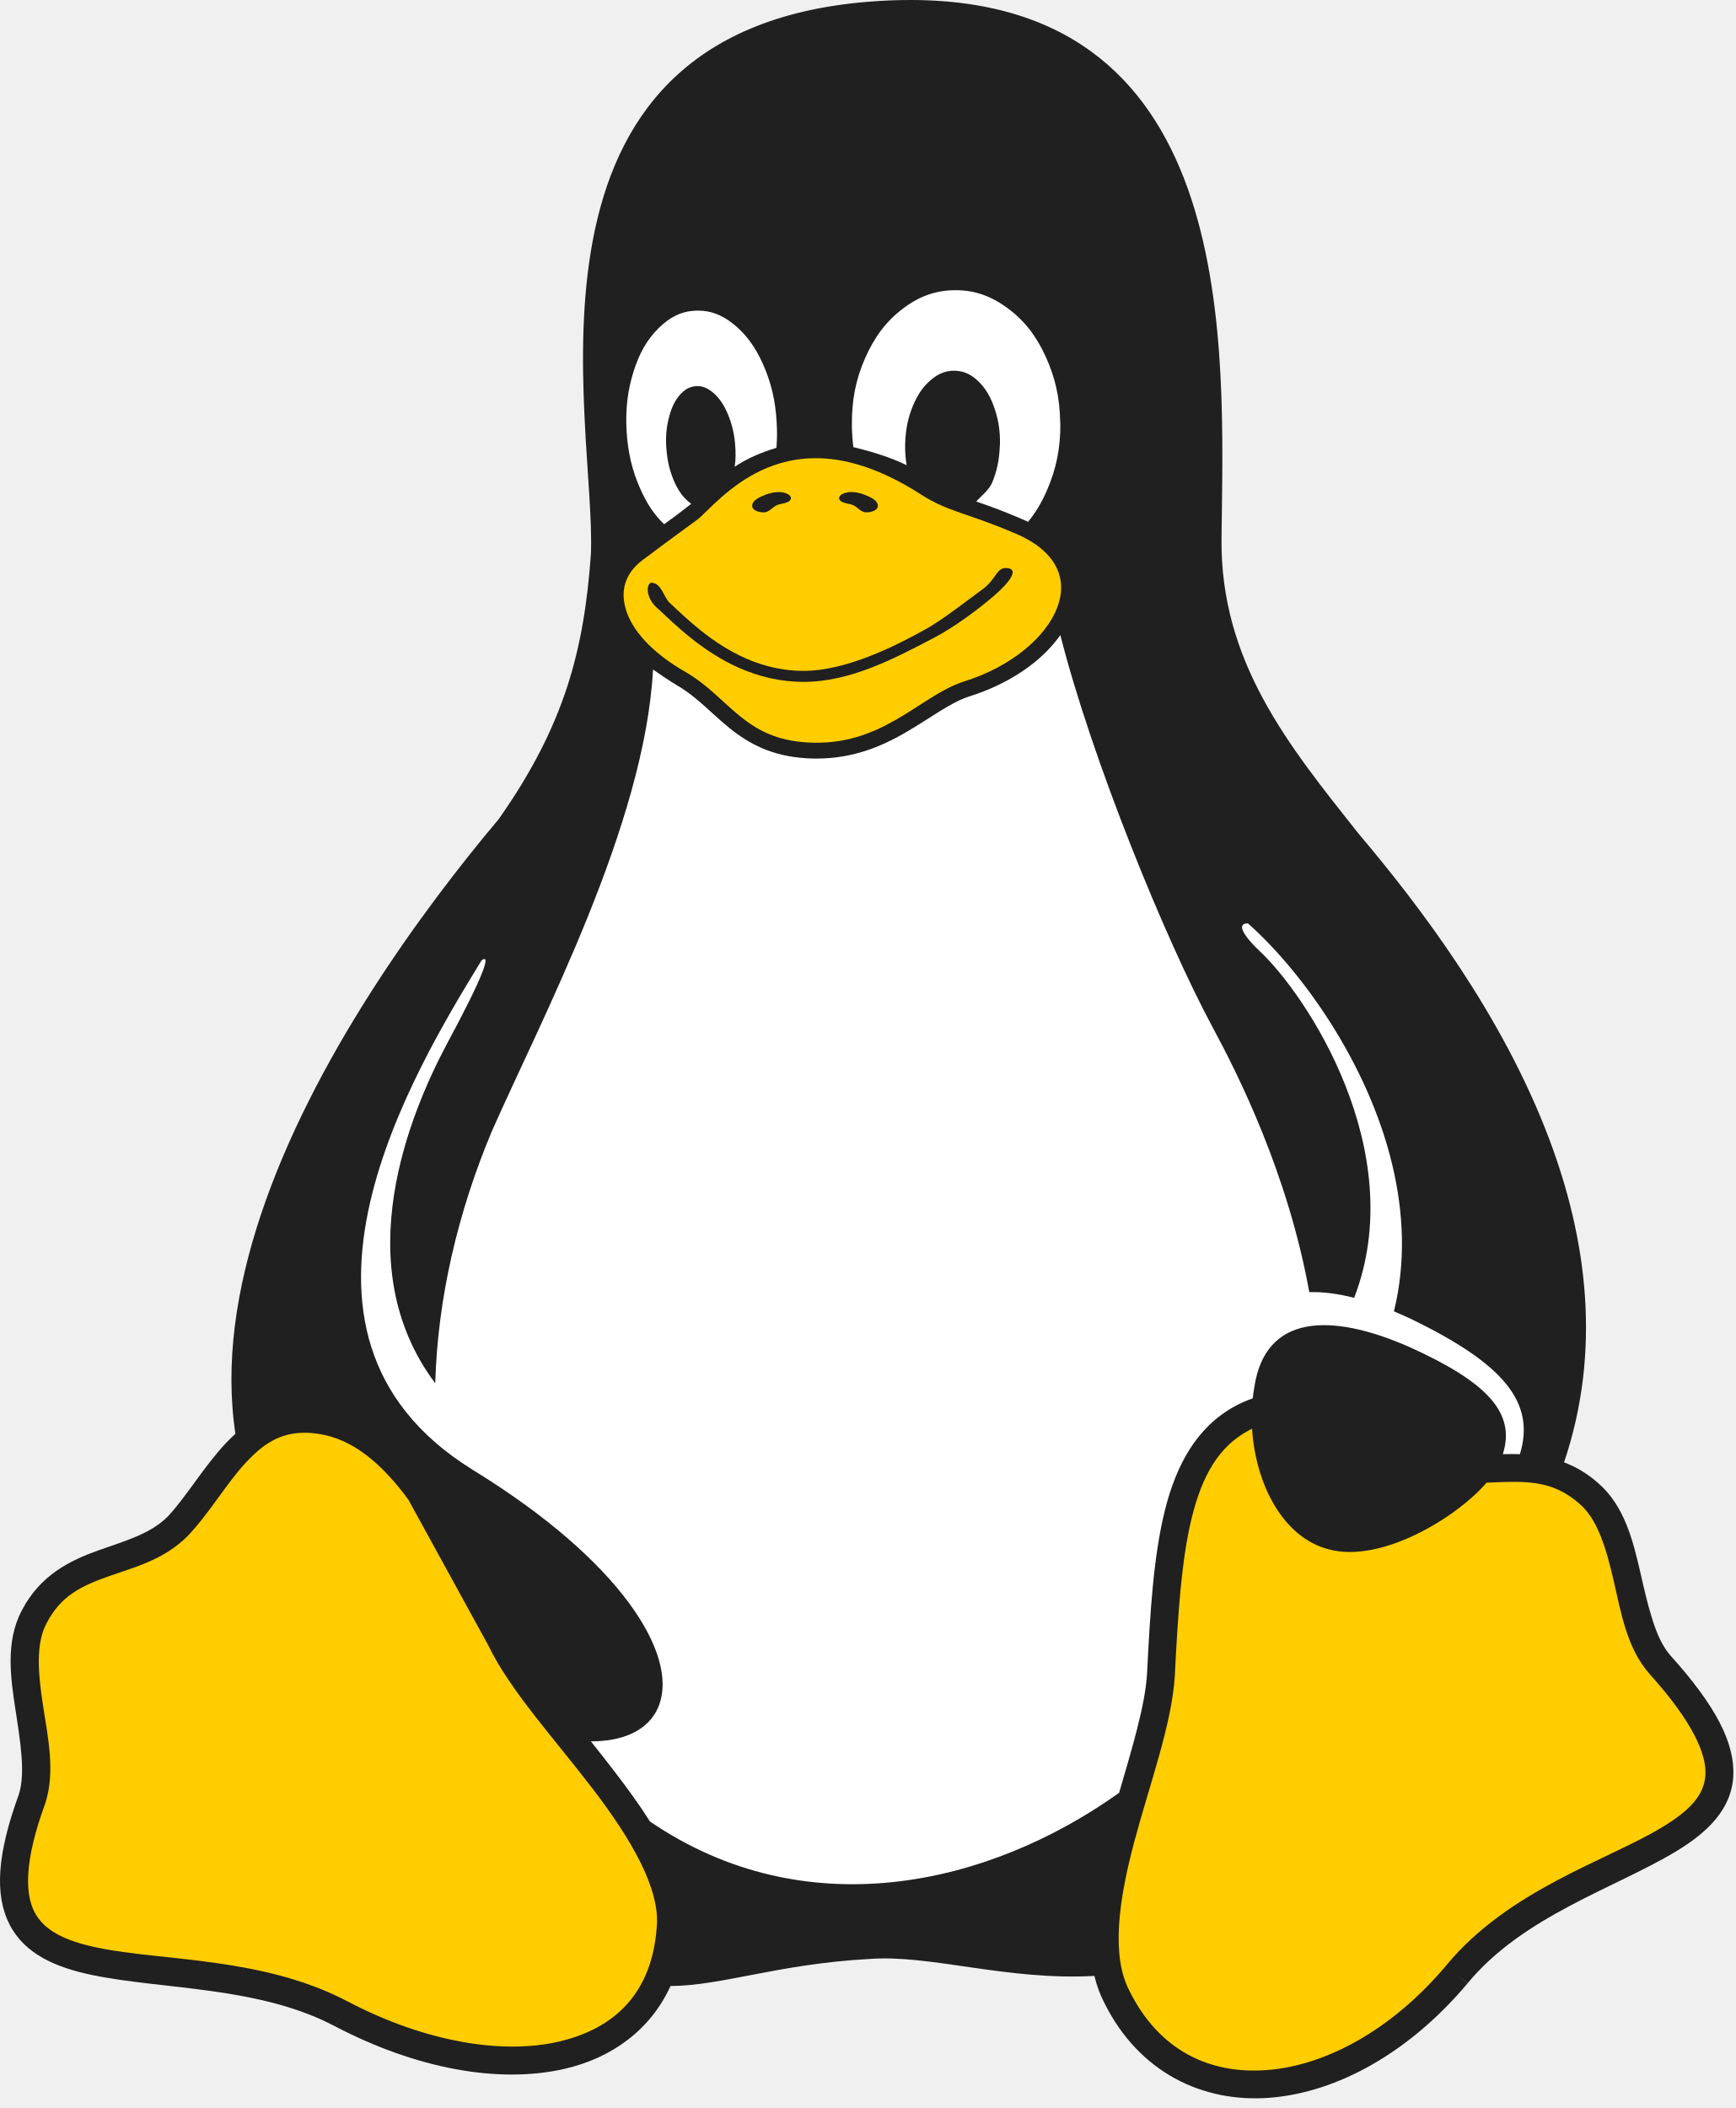
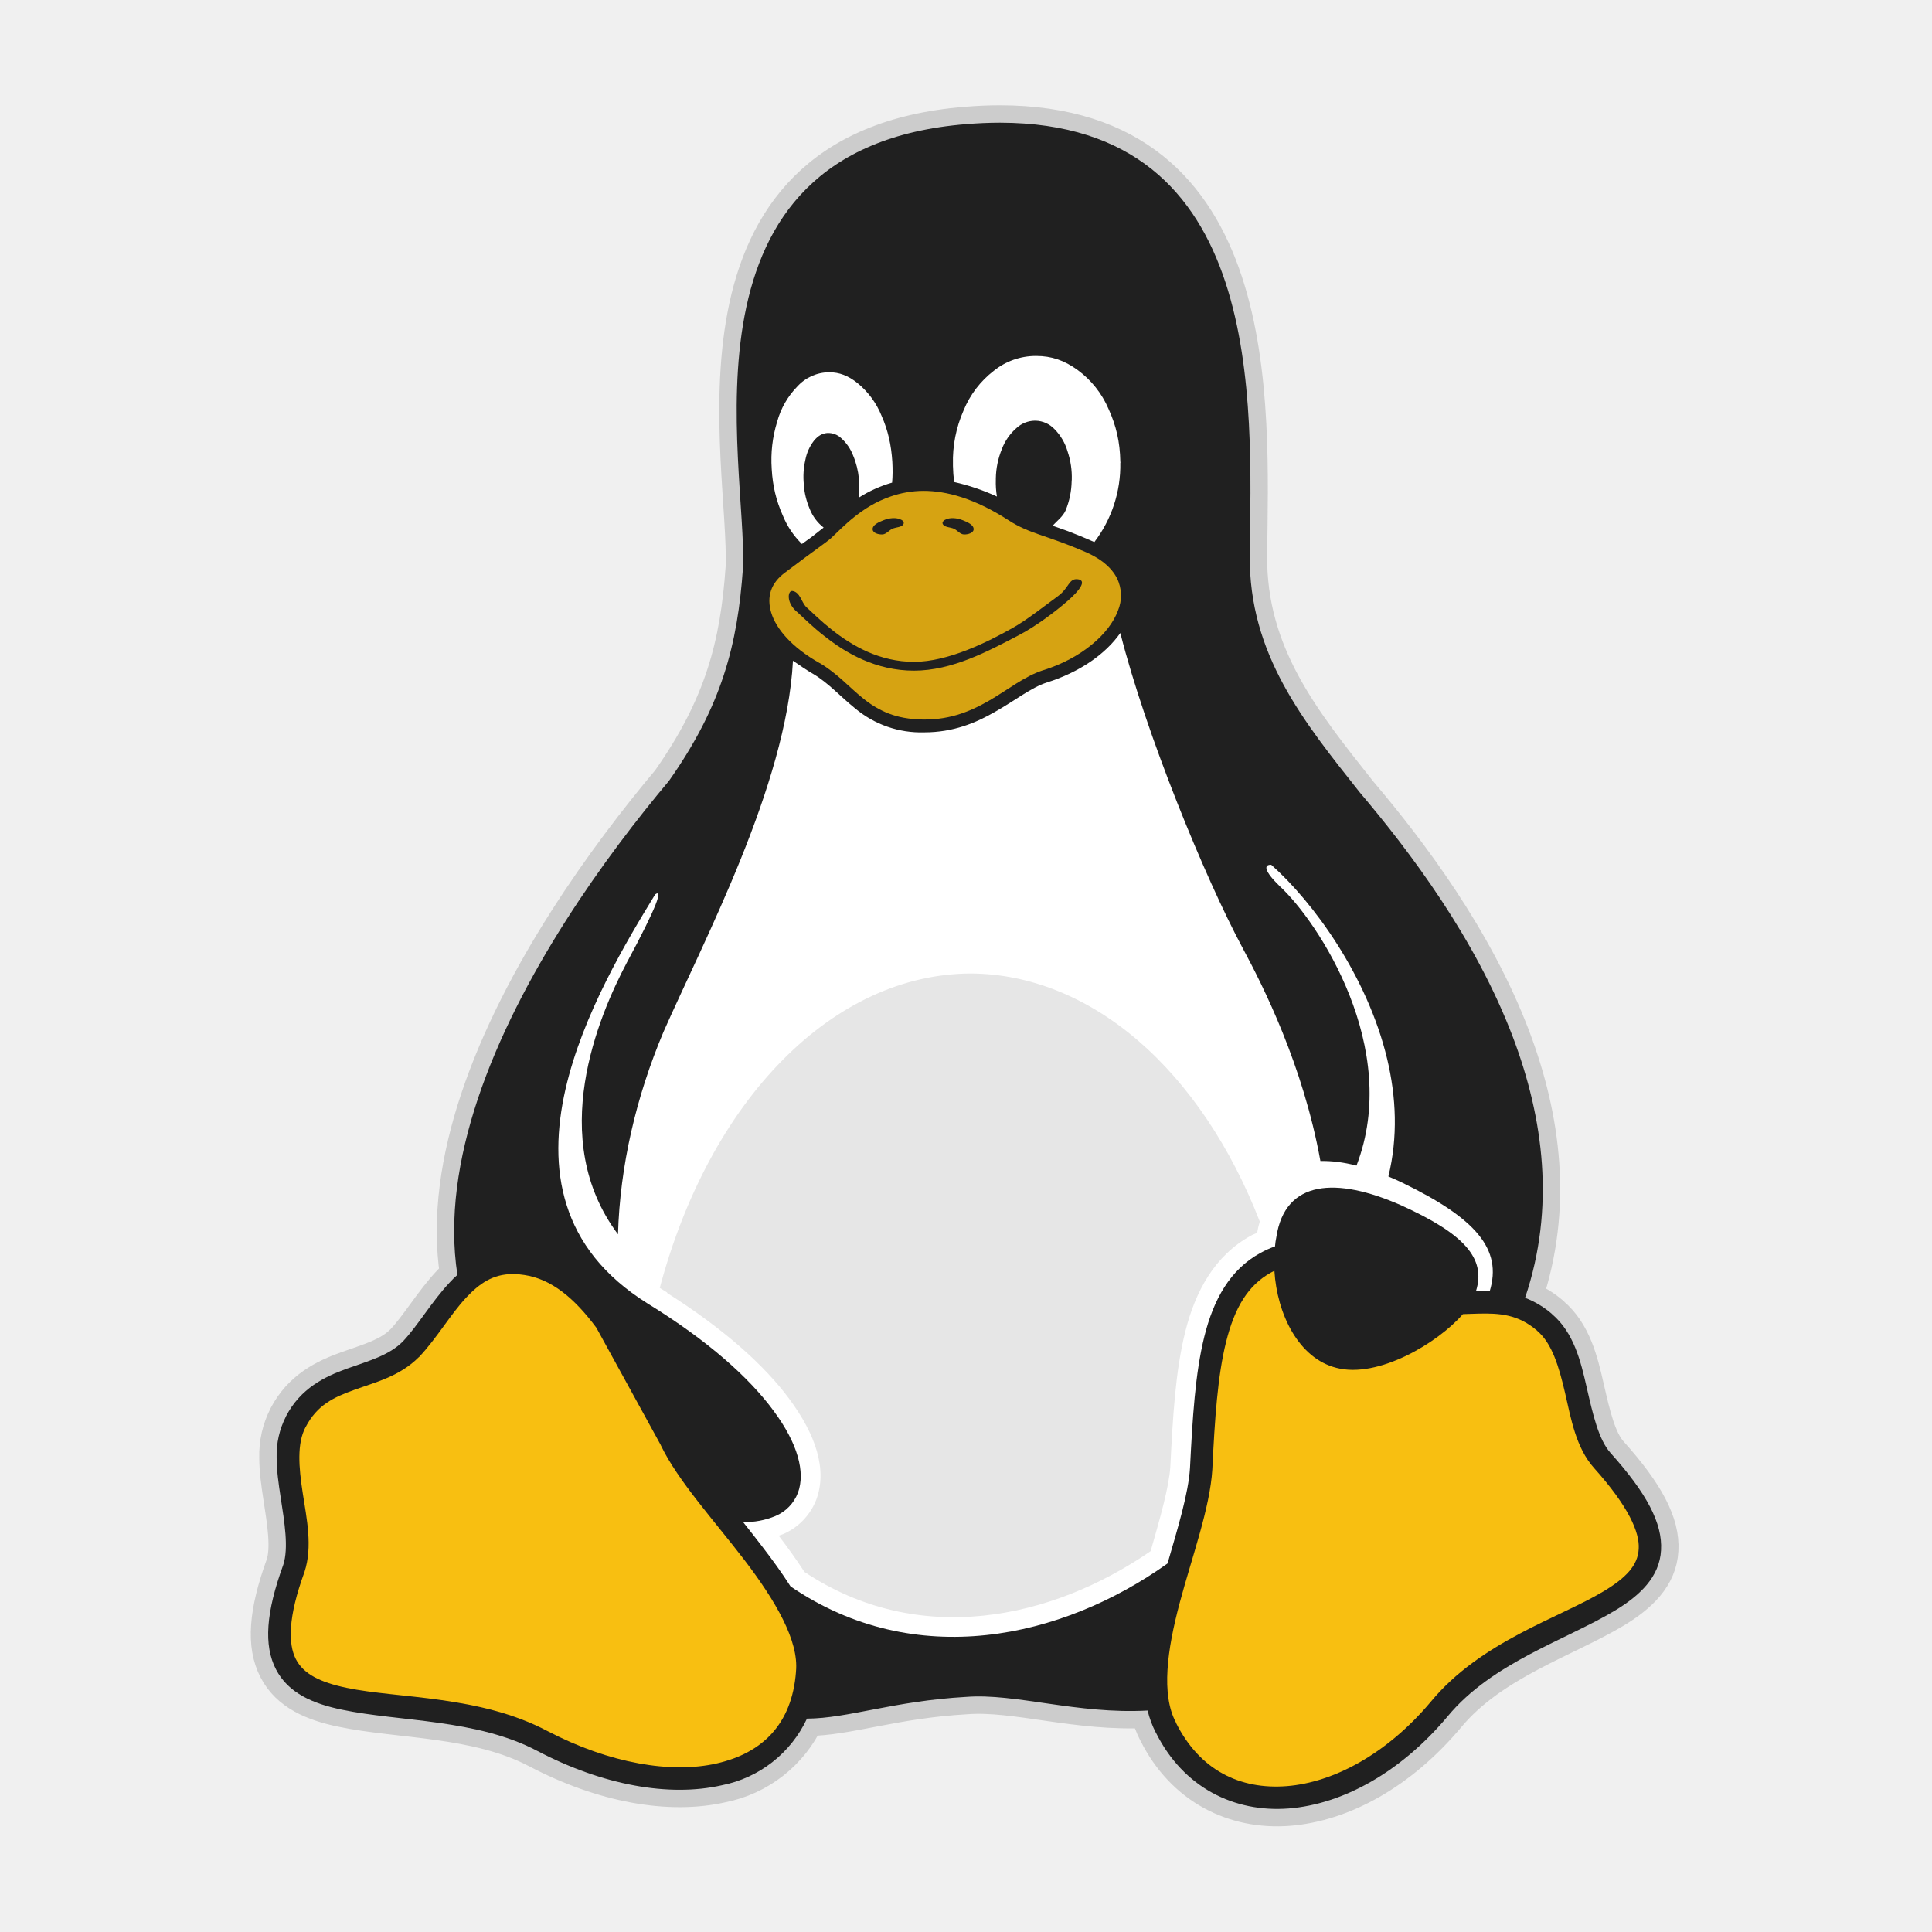
- <svg xmlns="http://www.w3.org/2000/svg" id="linux" viewBox="0 0 112 136">
-   <path d="M107.775,106.801 C107.773,106.8 107.772,106.798 107.772,106.796 C106.814,105.715 106.358,103.711 105.867,101.576 C105.378,99.442 104.83,97.141 103.078,95.65 C103.075,95.646 103.07,95.644 103.067,95.64 C102.72,95.337 102.363,95.082 102.005,94.868 C101.645,94.655 101.281,94.482 100.916,94.344 C103.351,87.123 102.397,79.931 99.938,73.434 C96.922,65.458 91.655,58.509 87.633,53.756 C83.13,48.076 78.727,42.685 78.814,34.721 C78.948,22.568 80.15,0.03 58.763,0 C57.894,-0.001 56.986,0.035 56.041,0.111 C32.141,2.034 38.481,27.285 38.126,35.739 C37.688,41.923 36.435,46.796 32.182,52.84 C27.187,58.78 20.151,68.396 16.82,78.407 C15.248,83.13 14.5,87.945 15.19,92.503 C14.974,92.697 14.769,92.901 14.571,93.109 C13.105,94.676 12.021,96.573 10.814,97.85 C9.685,98.977 8.079,99.404 6.311,100.037 C4.544,100.671 2.604,101.606 1.427,103.865 C1.427,103.865 1.427,103.867 1.425,103.867 C1.423,103.87 1.422,103.875 1.419,103.878 C0.865,104.912 0.685,106.028 0.685,107.159 C0.685,108.206 0.839,109.266 0.996,110.287 C1.321,112.411 1.651,114.42 1.213,115.781 C-0.184,119.605 -0.365,122.248 0.62,124.167 C1.608,126.09 3.636,126.937 5.929,127.417 C10.515,128.373 16.726,128.136 21.619,130.731 L22.041,129.937 L21.624,130.732 C26.864,133.472 32.176,134.445 36.413,133.477 C39.487,132.776 41.981,130.946 43.262,128.13 C46.577,128.114 50.214,126.71 56.041,126.389 C59.994,126.071 64.932,127.794 70.612,127.478 C70.76,128.094 70.975,128.687 71.269,129.25 C71.272,129.255 71.275,129.261 71.278,129.266 C73.48,133.669 77.57,135.683 81.931,135.339 C86.296,134.995 90.937,132.421 94.691,127.957 L94.002,127.379 L94.695,127.95 C98.272,123.613 104.207,121.816 108.145,119.442 C110.112,118.255 111.708,116.769 111.833,114.61 C111.955,112.453 110.688,110.035 107.775,106.801" fill="#202020" />
-   <path d="M110.037,114.508 C109.96,115.84 108.996,116.83 107.215,117.903 C103.654,120.05 97.344,121.919 93.314,126.8 C89.814,130.965 85.546,133.252 81.788,133.549 C78.031,133.845 74.79,132.286 72.876,128.45 L72.874,128.442 L72.87,128.432 C71.683,126.175 72.177,122.616 73.175,118.861 C74.174,115.106 75.611,111.249 75.802,108.116 L75.802,108.107 C76.004,104.092 76.231,100.585 76.904,97.879 C77.579,95.172 78.641,93.341 80.523,92.311 C80.612,92.264 80.698,92.218 80.785,92.175 C80.998,95.652 82.721,99.2 85.763,99.966 C89.093,100.844 93.891,97.987 95.918,95.657 C96.323,95.641 96.719,95.62 97.102,95.611 C98.88,95.568 100.37,95.671 101.894,97.003 L101.9,97.007 L101.904,97.011 C103.076,98.003 103.632,99.878 104.115,101.977 C104.599,104.078 104.983,106.364 106.433,107.995 L106.433,107.996 L106.434,108 C109.219,111.088 110.115,113.175 110.037,114.508" fill="#FFCD00" />
-   <path d="M42.372,124.352 L42.371,124.361 L42.371,124.373 C42.049,128.592 39.669,130.89 36.014,131.725 C32.362,132.56 27.408,131.728 22.462,129.142 C22.46,129.142 22.459,129.14 22.457,129.14 C16.984,126.241 10.474,126.53 6.297,125.657 C4.209,125.221 2.845,124.565 2.22,123.347 C1.596,122.127 1.581,120.001 2.91,116.376 L2.916,116.36 L2.921,116.344 C3.579,114.316 3.092,112.097 2.773,110.014 C2.454,107.933 2.298,106.037 3.009,104.718 L3.016,104.705 C3.926,102.95 5.262,102.322 6.918,101.729 C8.577,101.134 10.542,100.667 12.093,99.111 L12.103,99.102 L12.111,99.095 C13.545,97.581 14.623,95.683 15.884,94.337 C16.948,93.2 18.013,92.447 19.618,92.436 C19.637,92.438 19.654,92.438 19.673,92.436 C19.954,92.438 20.252,92.462 20.568,92.511 C22.699,92.833 24.556,94.322 26.346,96.749 L31.513,106.166 L31.515,106.171 L31.518,106.174 C32.892,109.045 35.796,112.203 38.256,115.424 C40.717,118.644 42.62,121.877 42.372,124.352" fill="#FFCD00" />
-   <path d="M68.141,36.565 C67.726,35.752 66.878,34.979 65.436,34.387 L65.433,34.386 L65.428,34.384 C62.428,33.099 61.126,33.008 59.452,31.919 C56.726,30.167 54.474,29.553 52.602,29.561 C51.622,29.564 50.746,29.738 49.962,30.009 C47.682,30.794 46.168,32.43 45.22,33.328 L45.218,33.33 C45.218,33.331 45.217,33.331 45.217,33.333 C45.03,33.51 44.79,33.671 44.209,34.097 C43.624,34.524 42.746,35.168 41.484,36.115 C40.362,36.956 39.997,38.052 40.386,39.335 C40.772,40.618 42.01,42.098 44.273,43.378 L44.276,43.381 L44.281,43.383 C45.685,44.208 46.645,45.321 47.746,46.206 C48.297,46.648 48.876,47.043 49.574,47.341 C50.271,47.639 51.086,47.841 52.105,47.901 C54.497,48.04 56.259,47.322 57.813,46.432 C59.371,45.543 60.69,44.456 62.204,43.965 L62.207,43.963 L62.21,43.962 C65.313,42.993 67.526,41.041 68.218,39.186 C68.565,38.258 68.555,37.378 68.141,36.565" fill="#FFCD00" />
-   <path d="M60.269,41.145 C57.801,42.432 54.917,43.992 51.85,43.992 C48.783,43.992 46.361,42.575 44.619,41.194 C43.747,40.504 43.04,39.818 42.507,39.319 C41.582,38.589 41.692,37.564 42.072,37.594 C42.71,37.674 42.806,38.513 43.207,38.888 C43.75,39.396 44.431,40.054 45.254,40.708 C46.902,42.013 49.099,43.283 51.85,43.283 C54.596,43.283 57.801,41.671 59.758,40.574 C60.866,39.952 62.277,38.837 63.428,37.992 C64.309,37.346 64.277,36.567 65.004,36.652 C65.731,36.737 65.193,37.514 64.175,38.403 C63.156,39.291 61.563,40.47 60.269,41.145" fill="#202020" />
-   <path d="M98.066,93.818 C97.723,93.805 97.386,93.807 97.057,93.815 C97.027,93.816 96.998,93.816 96.966,93.816 C97.814,91.14 95.939,89.165 90.942,86.905 C85.761,84.627 81.632,84.852 80.935,89.476 C80.891,89.718 80.855,89.965 80.828,90.215 C80.44,90.351 80.051,90.521 79.66,90.734 C77.228,92.066 75.899,94.481 75.16,97.445 C74.423,100.405 74.21,103.983 74.008,108.006 L74.008,108.009 C73.883,110.031 73.05,112.767 72.208,115.665 C63.72,121.72 51.941,124.343 41.938,117.516 C41.261,116.444 40.483,115.382 39.683,114.334 C39.172,113.665 38.646,113.001 38.126,112.344 C39.151,112.346 40.024,112.177 40.73,111.858 C41.607,111.459 42.222,110.821 42.528,110.001 C43.138,108.361 42.525,106.047 40.573,103.404 C38.621,100.762 35.315,97.781 30.457,94.801 L30.457,94.8 C26.887,92.579 24.893,89.858 23.958,86.904 C23.023,83.948 23.153,80.752 23.875,77.598 C25.257,71.542 28.808,65.652 31.074,61.956 C31.683,61.508 31.292,62.79 28.779,67.455 C26.529,71.719 22.32,81.56 28.082,89.243 C28.236,83.776 29.542,78.201 31.734,72.985 C34.926,65.749 41.604,53.198 42.134,43.195 C42.409,43.394 43.348,44.028 43.766,44.267 C43.767,44.268 43.767,44.268 43.769,44.268 C44.994,44.989 45.914,46.044 47.105,47.002 C48.3,47.961 49.791,48.79 52.045,48.921 C52.261,48.933 52.473,48.94 52.679,48.94 C55.003,48.94 56.814,48.182 58.323,47.319 C59.963,46.381 61.273,45.343 62.515,44.939 C62.516,44.937 62.518,44.937 62.519,44.937 C65.144,44.117 67.229,42.665 68.415,40.973 C70.454,49.009 75.195,60.617 78.243,66.281 C79.863,69.285 83.086,75.671 84.478,83.364 C85.36,83.337 86.333,83.465 87.372,83.732 C91.013,74.293 84.285,64.128 81.208,61.297 C79.966,60.091 79.906,59.551 80.523,59.576 C83.859,62.529 88.242,68.464 89.836,75.165 C90.563,78.221 90.718,81.434 89.939,84.605 C90.318,84.762 90.707,84.934 91.1,85.121 C96.944,87.966 99.104,90.441 98.066,93.818" fill="#FFFFFF" />
-   <path d="M68.415,27.307 C68.428,28.899 68.153,30.255 67.549,31.639 C67.205,32.428 66.809,33.091 66.333,33.665 C66.172,33.588 66.005,33.514 65.832,33.443 C65.23,33.186 64.699,32.974 64.222,32.794 C63.745,32.614 63.373,32.492 62.99,32.359 C63.268,32.023 63.815,31.627 64.019,31.13 C64.328,30.38 64.479,29.648 64.508,28.775 C64.508,28.74 64.519,28.71 64.519,28.669 C64.537,27.833 64.426,27.118 64.182,26.386 C63.926,25.617 63.601,25.065 63.13,24.605 C62.659,24.146 62.188,23.938 61.623,23.919 C61.596,23.917 61.571,23.917 61.544,23.917 C61.014,23.919 60.553,24.102 60.077,24.5 C59.576,24.918 59.205,25.453 58.896,26.198 C58.588,26.943 58.437,27.681 58.407,28.559 C58.402,28.593 58.402,28.623 58.402,28.658 C58.391,29.141 58.423,29.583 58.497,30.012 C57.411,29.471 56.022,29.076 55.062,28.847 C55.007,28.432 54.976,28.005 54.966,27.556 L54.966,27.435 C54.949,25.847 55.209,24.485 55.82,23.103 C56.431,21.719 57.186,20.724 58.25,19.915 C59.315,19.107 60.362,18.736 61.601,18.723 L61.659,18.723 C62.871,18.723 63.908,19.08 64.973,19.852 C66.054,20.638 66.834,21.619 67.462,22.992 C68.078,24.331 68.374,25.639 68.404,27.19 C68.404,27.231 68.404,27.266 68.415,27.307" fill="#FFFFFF" />
-   <path d="M50.096,28.893 C49.937,28.939 49.782,28.988 49.629,29.041 C48.761,29.34 48.072,29.671 47.406,30.111 C47.471,29.651 47.48,29.183 47.429,28.66 C47.425,28.633 47.425,28.608 47.425,28.581 C47.355,27.887 47.208,27.306 46.964,26.72 C46.703,26.11 46.411,25.678 46.028,25.346 C45.681,25.047 45.352,24.907 44.99,24.912 C44.953,24.912 44.915,24.913 44.878,24.916 C44.471,24.951 44.133,25.149 43.812,25.54 C43.493,25.927 43.284,26.41 43.132,27.052 C42.981,27.691 42.941,28.319 43.004,29.04 C43.004,29.069 43.011,29.091 43.011,29.12 C43.08,29.82 43.221,30.401 43.47,30.988 C43.725,31.591 44.022,32.023 44.406,32.353 C44.471,32.41 44.534,32.459 44.596,32.504 C44.199,32.812 43.932,33.029 43.603,33.27 C43.393,33.422 43.144,33.605 42.854,33.821 C42.221,33.227 41.727,32.483 41.295,31.498 C40.783,30.337 40.51,29.174 40.428,27.802 L40.428,27.791 C40.352,26.418 40.487,25.236 40.864,24.015 C41.242,22.794 41.747,21.91 42.481,21.184 C43.214,20.456 43.952,20.09 44.843,20.044 C44.912,20.041 44.98,20.04 45.048,20.04 C45.854,20.041 46.574,20.309 47.319,20.904 C48.126,21.55 48.737,22.375 49.249,23.538 C49.762,24.701 50.034,25.864 50.11,27.238 L50.11,27.248 C50.147,27.825 50.142,28.367 50.096,28.893" fill="#FFFFFF" />
-   <path d="M54.145,32.178 C54.247,32.505 54.775,32.45 55.08,32.608 C55.348,32.746 55.563,33.048 55.864,33.056 C56.151,33.066 56.599,32.958 56.636,32.672 C56.686,32.295 56.136,32.056 55.782,31.919 C55.327,31.741 54.743,31.651 54.316,31.889 C54.218,31.944 54.111,32.071 54.145,32.178" fill="#202020" />
-   <path d="M51.026,32.178 C50.924,32.505 50.396,32.45 50.09,32.608 C49.823,32.746 49.608,33.048 49.306,33.056 C49.019,33.066 48.572,32.958 48.535,32.672 C48.485,32.295 49.035,32.056 49.389,31.919 C49.844,31.741 50.427,31.651 50.855,31.889 C50.952,31.944 51.059,32.071 51.026,32.178" fill="#202020" />
+ <svg xmlns="http://www.w3.org/2000/svg" width="256px" height="256px" viewBox="0 0 16 16" fill="none">
+   <g id="SVGRepo_bgCarrier" stroke-width="0" />
+   <g id="SVGRepo_tracerCarrier" stroke-linecap="round" stroke-linejoin="round" stroke="#CCCCCC" stroke-width="0.288">
+     <path fill="#202020" d="M13.338 12.033c-.1-.112-.146-.319-.197-.54-.05-.22-.107-.457-.288-.61v-.001a.756.756 0 00-.223-.134c.252-.745.153-1.487-.1-2.157-.312-.823-.855-1.54-1.27-2.03-.464-.586-.918-1.142-.91-1.963.014-1.254.138-3.579-2.068-3.582-.09 0-.183.004-.28.012-2.466.198-1.812 2.803-1.849 3.675-.045.638-.174 1.14-.613 1.764-.515.613-1.24 1.604-1.584 2.637-.162.487-.24.984-.168 1.454-.023.02-.044.041-.064.063-.151.161-.263.357-.388.489-.116.116-.282.16-.464.225-.183.066-.383.162-.504.395v.001a.702.702 0 00-.077.339c0 .108.016.217.032.322.034.22.068.427.023.567-.144.395-.163.667-.061.865.102.199.31.286.547.335.473.1 1.114.075 1.619.342l.043-.082-.043.082c.54.283 1.089.383 1.526.284a.99.99 0 00.706-.552c.342-.002.717-.146 1.318-.18.408-.032.918.145 1.503.113a.806.806 0 00.068.183l.001.001c.227.455.65.662 1.1.627.45-.036.928-.301 1.315-.762l-.07-.06.07.06c.37-.448.982-.633 1.388-.878.203-.123.368-.276.38-.499.013-.222-.118-.471-.418-.805z" />
+     <path fill="#F8BF11" d="M13.571 12.828c-.007.137-.107.24-.29.35-.368.222-1.019.414-1.434.918-.362.43-.802.665-1.19.696-.387.03-.721-.13-.919-.526v-.002c-.123-.233-.072-.6.031-.987s.251-.785.271-1.108v-.001c.02-.415.044-.776.114-1.055.07-.28.179-.468.373-.575a.876.876 0 01.027-.014c.022.359.2.725.514.804.343.09.838-.204 1.047-.445l.122-.004c.184-.005.337.006.495.143v.001c.121.102.179.296.229.512.05.217.09.453.239.621.287.32.38.534.371.672zM6.592 13.843v.003c-.034.435-.28.672-.656.758-.377.086-.888 0-1.398-.266-.565-.3-1.237-.27-1.667-.36-.216-.045-.357-.113-.421-.238-.064-.126-.066-.345.071-.72v-.001l.001-.002c.068-.209.018-.438-.015-.653-.033-.214-.049-.41.024-.546l.001-.001c.094-.181.232-.246.403-.307.17-.062.373-.11.533-.27l.001-.001h.001c.148-.157.26-.353.39-.492.11-.117.22-.195.385-.196h.005a.61.61 0 01.093.008c.22.033.411.187.596.437l.533.971v.001c.142.296.441.622.695.954.254.333.45.666.425.921z" />
+     <path fill="#D6A312" d="M9.25 4.788c-.043-.084-.13-.164-.28-.225-.31-.133-.444-.142-.617-.254-.28-.181-.513-.244-.706-.244a.834.834 0 00-.272.047c-.236.08-.392.25-.49.342-.02.019-.044.035-.104.08-.06.043-.15.11-.28.208-.117.086-.154.2-.114.332.04.132.167.285.4.417h.001c.145.085.244.2.358.291a.801.801 0 00.189.117c.072.031.156.052.26.058.248.015.43-.06.59-.151.16-.092.296-.204.452-.255h.001c.32-.1.548-.301.62-.493a.324.324 0 00-.008-.27z" />
+     <path fill="#202020" d="M8.438 5.26c-.255.133-.552.294-.869.294-.316 0-.566-.146-.745-.289-.09-.07-.163-.142-.218-.193-.096-.075-.084-.181-.045-.178.066.008.076.095.117.134.056.052.126.12.211.187.17.135.397.266.68.266.284 0 .614-.166.816-.28.115-.064.26-.179.379-.266.09-.067.087-.147.162-.138.075.009.02.089-.085.18-.105.092-.27.214-.403.283z" />
+     <path fill="#ffffff" d="M12.337 10.694a1.724 1.724 0 00-.104 0h-.01c.088-.277-.106-.48-.621-.713-.534-.235-.96-.212-1.032.265-.005.025-.009.05-.011.076a.801.801 0 00-.12.054c-.252.137-.389.386-.465.692-.076.305-.098.674-.119 1.09-.013.208-.099.49-.186.79-.875.624-2.09.894-3.122.19-.07-.11-.15-.22-.233-.328a13.85 13.85 0 00-.16-.205.65.65 0 00.268-.05.34.34 0 00.186-.192c.063-.17 0-.408-.202-.68-.201-.273-.542-.58-1.043-.888-.368-.23-.574-.51-.67-.814-.097-.305-.084-.635-.01-.96.143-.625.51-1.233.743-1.614.063-.046.023.086-.236.567-.232.44-.667 1.455-.072 2.248.016-.564.15-1.14.377-1.677.329-.747 1.018-2.041 1.072-3.073.029.02.125.086.169.11.126.075.221.184.344.283a.85.85 0 00.575.2c.24 0 .427-.079.582-.168.17-.096.304-.204.433-.245.27-.085.486-.235.608-.41.21.83.7 2.027 1.014 2.611.167.31.5.969.643 1.762.091-.002.191.01.299.038.375-.973-.319-2.022-.636-2.314-.128-.124-.135-.18-.07-.177.343.304.795.917.96 1.608.075.315.09.646.01.973.04.017.08.034.12.054.603.293.826.548.719.897z" />
+     <path fill="#E6E6E6" d="M8.04 8.062c-.556.002-1.099.251-1.558.716-.46.464-.814 1.122-1.018 1.888l.061.038v.004c.47.298.805.598 1.012.878.219.296.316.584.223.834a.513.513 0 01-.27.283l-.041.015c.074.097.146.197.213.3.944.628 2.042.396 2.867-.172.08-.278.153-.536.163-.698.021-.415.042-.792.124-1.12.082-.33.242-.63.544-.795.017-.01.034-.015.051-.023a.756.756 0 01.022-.094c-.242-.622-.591-1.14-1.01-1.5-.42-.36-.897-.551-1.382-.554zm2.37 2.155l-.002.005v-.002l.001-.004z" />
+     <path fill="#ffffff" d="M9.278 3.833a1.05 1.05 0 01-.215.656 4.119 4.119 0 00-.218-.09l-.127-.045c.029-.035.085-.075.107-.127a.669.669 0 00.05-.243l.001-.01a.673.673 0 00-.035-.236.434.434 0 00-.108-.184.223.223 0 00-.156-.07H8.57a.228.228 0 00-.151.06.434.434 0 00-.122.175.676.676 0 00-.05.243v.01a.718.718 0 00.009.14 1.773 1.773 0 00-.354-.12 1.196 1.196 0 01-.01-.133v-.013a1.035 1.035 0 01.088-.447.793.793 0 01.25-.328.554.554 0 01.346-.123h.006c.125 0 .232.036.342.116a.78.78 0 01.257.324c.063.138.094.273.097.433l.001.012zM7.388 3.997a1.05 1.05 0 00-.277.125.623.623 0 00.002-.15v-.008a.651.651 0 00-.048-.192.37.37 0 00-.096-.141.158.158 0 00-.119-.045c-.042.004-.077.024-.11.065a.372.372 0 00-.07.156.626.626 0 00-.013.205v.008a.634.634 0 00.048.193.367.367 0 00.116.156l-.102.08-.078.056a.706.706 0 01-.16-.24c-.053-.12-.082-.24-.09-.381v-.001a1.071 1.071 0 01.045-.39.668.668 0 01.167-.292.359.359 0 01.264-.118c.084 0 .158.028.235.09a.68.68 0 01.199.271c.053.12.08.24.089.382v.001c.003.06.003.115-.002.17z" />
+     <path fill="#202020" d="M7.806 4.335c.01.034.065.029.097.045.027.014.05.045.08.046.03.001.076-.01.08-.04.005-.038-.052-.063-.088-.077-.047-.019-.107-.028-.151-.003-.01.005-.021.018-.018.03zM7.484 4.335c-.01.034-.065.029-.096.045-.028.014-.05.045-.081.046-.03.001-.076-.01-.08-.04-.005-.038.052-.063.088-.077.047-.019.108-.028.152-.003.01.005.02.018.017.03z" />
+   </g>
+   <g id="SVGRepo_iconCarrier">
+     <path fill="#202020" d="M13.338 12.033c-.1-.112-.146-.319-.197-.54-.05-.22-.107-.457-.288-.61v-.001a.756.756 0 00-.223-.134c.252-.745.153-1.487-.1-2.157-.312-.823-.855-1.54-1.27-2.03-.464-.586-.918-1.142-.91-1.963.014-1.254.138-3.579-2.068-3.582-.09 0-.183.004-.28.012-2.466.198-1.812 2.803-1.849 3.675-.045.638-.174 1.14-.613 1.764-.515.613-1.24 1.604-1.584 2.637-.162.487-.24.984-.168 1.454-.023.02-.044.041-.064.063-.151.161-.263.357-.388.489-.116.116-.282.16-.464.225-.183.066-.383.162-.504.395v.001a.702.702 0 00-.077.339c0 .108.016.217.032.322.034.22.068.427.023.567-.144.395-.163.667-.061.865.102.199.31.286.547.335.473.1 1.114.075 1.619.342l.043-.082-.043.082c.54.283 1.089.383 1.526.284a.99.99 0 00.706-.552c.342-.002.717-.146 1.318-.18.408-.032.918.145 1.503.113a.806.806 0 00.068.183l.001.001c.227.455.65.662 1.1.627.45-.036.928-.301 1.315-.762l-.07-.06.07.06c.37-.448.982-.633 1.388-.878.203-.123.368-.276.38-.499.013-.222-.118-.471-.418-.805z" />
+     <path fill="#F8BF11" d="M13.571 12.828c-.007.137-.107.24-.29.35-.368.222-1.019.414-1.434.918-.362.43-.802.665-1.19.696-.387.03-.721-.13-.919-.526v-.002c-.123-.233-.072-.6.031-.987s.251-.785.271-1.108v-.001c.02-.415.044-.776.114-1.055.07-.28.179-.468.373-.575a.876.876 0 01.027-.014c.022.359.2.725.514.804.343.09.838-.204 1.047-.445l.122-.004c.184-.005.337.006.495.143v.001c.121.102.179.296.229.512.05.217.09.453.239.621.287.32.38.534.371.672zM6.592 13.843v.003c-.034.435-.28.672-.656.758-.377.086-.888 0-1.398-.266-.565-.3-1.237-.27-1.667-.36-.216-.045-.357-.113-.421-.238-.064-.126-.066-.345.071-.72v-.001l.001-.002c.068-.209.018-.438-.015-.653-.033-.214-.049-.41.024-.546l.001-.001c.094-.181.232-.246.403-.307.17-.062.373-.11.533-.27l.001-.001h.001c.148-.157.26-.353.39-.492.11-.117.22-.195.385-.196h.005a.61.61 0 01.093.008c.22.033.411.187.596.437l.533.971v.001c.142.296.441.622.695.954.254.333.45.666.425.921z" />
+     <path fill="#D6A312" d="M9.25 4.788c-.043-.084-.13-.164-.28-.225-.31-.133-.444-.142-.617-.254-.28-.181-.513-.244-.706-.244a.834.834 0 00-.272.047c-.236.08-.392.25-.49.342-.02.019-.044.035-.104.08-.06.043-.15.11-.28.208-.117.086-.154.2-.114.332.04.132.167.285.4.417h.001c.145.085.244.2.358.291a.801.801 0 00.189.117c.072.031.156.052.26.058.248.015.43-.06.59-.151.16-.092.296-.204.452-.255h.001c.32-.1.548-.301.62-.493a.324.324 0 00-.008-.27z" />
+     <path fill="#202020" d="M8.438 5.26c-.255.133-.552.294-.869.294-.316 0-.566-.146-.745-.289-.09-.07-.163-.142-.218-.193-.096-.075-.084-.181-.045-.178.066.008.076.095.117.134.056.052.126.12.211.187.17.135.397.266.68.266.284 0 .614-.166.816-.28.115-.064.26-.179.379-.266.09-.067.087-.147.162-.138.075.009.02.089-.085.18-.105.092-.27.214-.403.283z" />
+     <path fill="#ffffff" d="M12.337 10.694a1.724 1.724 0 00-.104 0h-.01c.088-.277-.106-.48-.621-.713-.534-.235-.96-.212-1.032.265-.005.025-.009.05-.011.076a.801.801 0 00-.12.054c-.252.137-.389.386-.465.692-.076.305-.098.674-.119 1.09-.013.208-.099.49-.186.79-.875.624-2.09.894-3.122.19-.07-.11-.15-.22-.233-.328a13.85 13.85 0 00-.16-.205.65.65 0 00.268-.05.34.34 0 00.186-.192c.063-.17 0-.408-.202-.68-.201-.273-.542-.58-1.043-.888-.368-.23-.574-.51-.67-.814-.097-.305-.084-.635-.01-.96.143-.625.51-1.233.743-1.614.063-.046.023.086-.236.567-.232.44-.667 1.455-.072 2.248.016-.564.15-1.14.377-1.677.329-.747 1.018-2.041 1.072-3.073.029.02.125.086.169.11.126.075.221.184.344.283a.85.85 0 00.575.2c.24 0 .427-.079.582-.168.17-.096.304-.204.433-.245.27-.085.486-.235.608-.41.21.83.7 2.027 1.014 2.611.167.31.5.969.643 1.762.091-.002.191.01.299.038.375-.973-.319-2.022-.636-2.314-.128-.124-.135-.18-.07-.177.343.304.795.917.96 1.608.075.315.09.646.01.973.04.017.08.034.12.054.603.293.826.548.719.897z" />
+     <path fill="#E6E6E6" d="M8.04 8.062c-.556.002-1.099.251-1.558.716-.46.464-.814 1.122-1.018 1.888l.061.038v.004c.47.298.805.598 1.012.878.219.296.316.584.223.834a.513.513 0 01-.27.283l-.041.015c.074.097.146.197.213.3.944.628 2.042.396 2.867-.172.08-.278.153-.536.163-.698.021-.415.042-.792.124-1.12.082-.33.242-.63.544-.795.017-.01.034-.015.051-.023a.756.756 0 01.022-.094c-.242-.622-.591-1.14-1.01-1.5-.42-.36-.897-.551-1.382-.554zm2.37 2.155l-.002.005v-.002l.001-.004z" />
+     <path fill="#ffffff" d="M9.278 3.833a1.05 1.05 0 01-.215.656 4.119 4.119 0 00-.218-.09l-.127-.045c.029-.035.085-.075.107-.127a.669.669 0 00.05-.243l.001-.01a.673.673 0 00-.035-.236.434.434 0 00-.108-.184.223.223 0 00-.156-.07H8.57a.228.228 0 00-.151.06.434.434 0 00-.122.175.676.676 0 00-.05.243v.01a.718.718 0 00.009.14 1.773 1.773 0 00-.354-.12 1.196 1.196 0 01-.01-.133v-.013a1.035 1.035 0 01.088-.447.793.793 0 01.25-.328.554.554 0 01.346-.123h.006c.125 0 .232.036.342.116a.78.78 0 01.257.324c.063.138.094.273.097.433l.001.012zM7.388 3.997a1.05 1.05 0 00-.277.125.623.623 0 00.002-.15v-.008a.651.651 0 00-.048-.192.37.37 0 00-.096-.141.158.158 0 00-.119-.045c-.042.004-.077.024-.11.065a.372.372 0 00-.07.156.626.626 0 00-.013.205v.008a.634.634 0 00.048.193.367.367 0 00.116.156l-.102.08-.078.056a.706.706 0 01-.16-.24c-.053-.12-.082-.24-.09-.381v-.001a1.071 1.071 0 01.045-.39.668.668 0 01.167-.292.359.359 0 01.264-.118c.084 0 .158.028.235.09a.68.68 0 01.199.271c.053.12.08.24.089.382v.001c.003.06.003.115-.002.17z" />
+     <path fill="#202020" d="M7.806 4.335c.01.034.065.029.097.045.027.014.05.045.08.046.03.001.076-.01.08-.04.005-.038-.052-.063-.088-.077-.047-.019-.107-.028-.151-.003-.01.005-.021.018-.018.03zM7.484 4.335c-.01.034-.065.029-.096.045-.028.014-.05.045-.081.046-.03.001-.076-.01-.08-.04-.005-.038.052-.063.088-.077.047-.019.108-.028.152-.003.01.005.02.018.017.03z" />
+   </g>
</svg>
